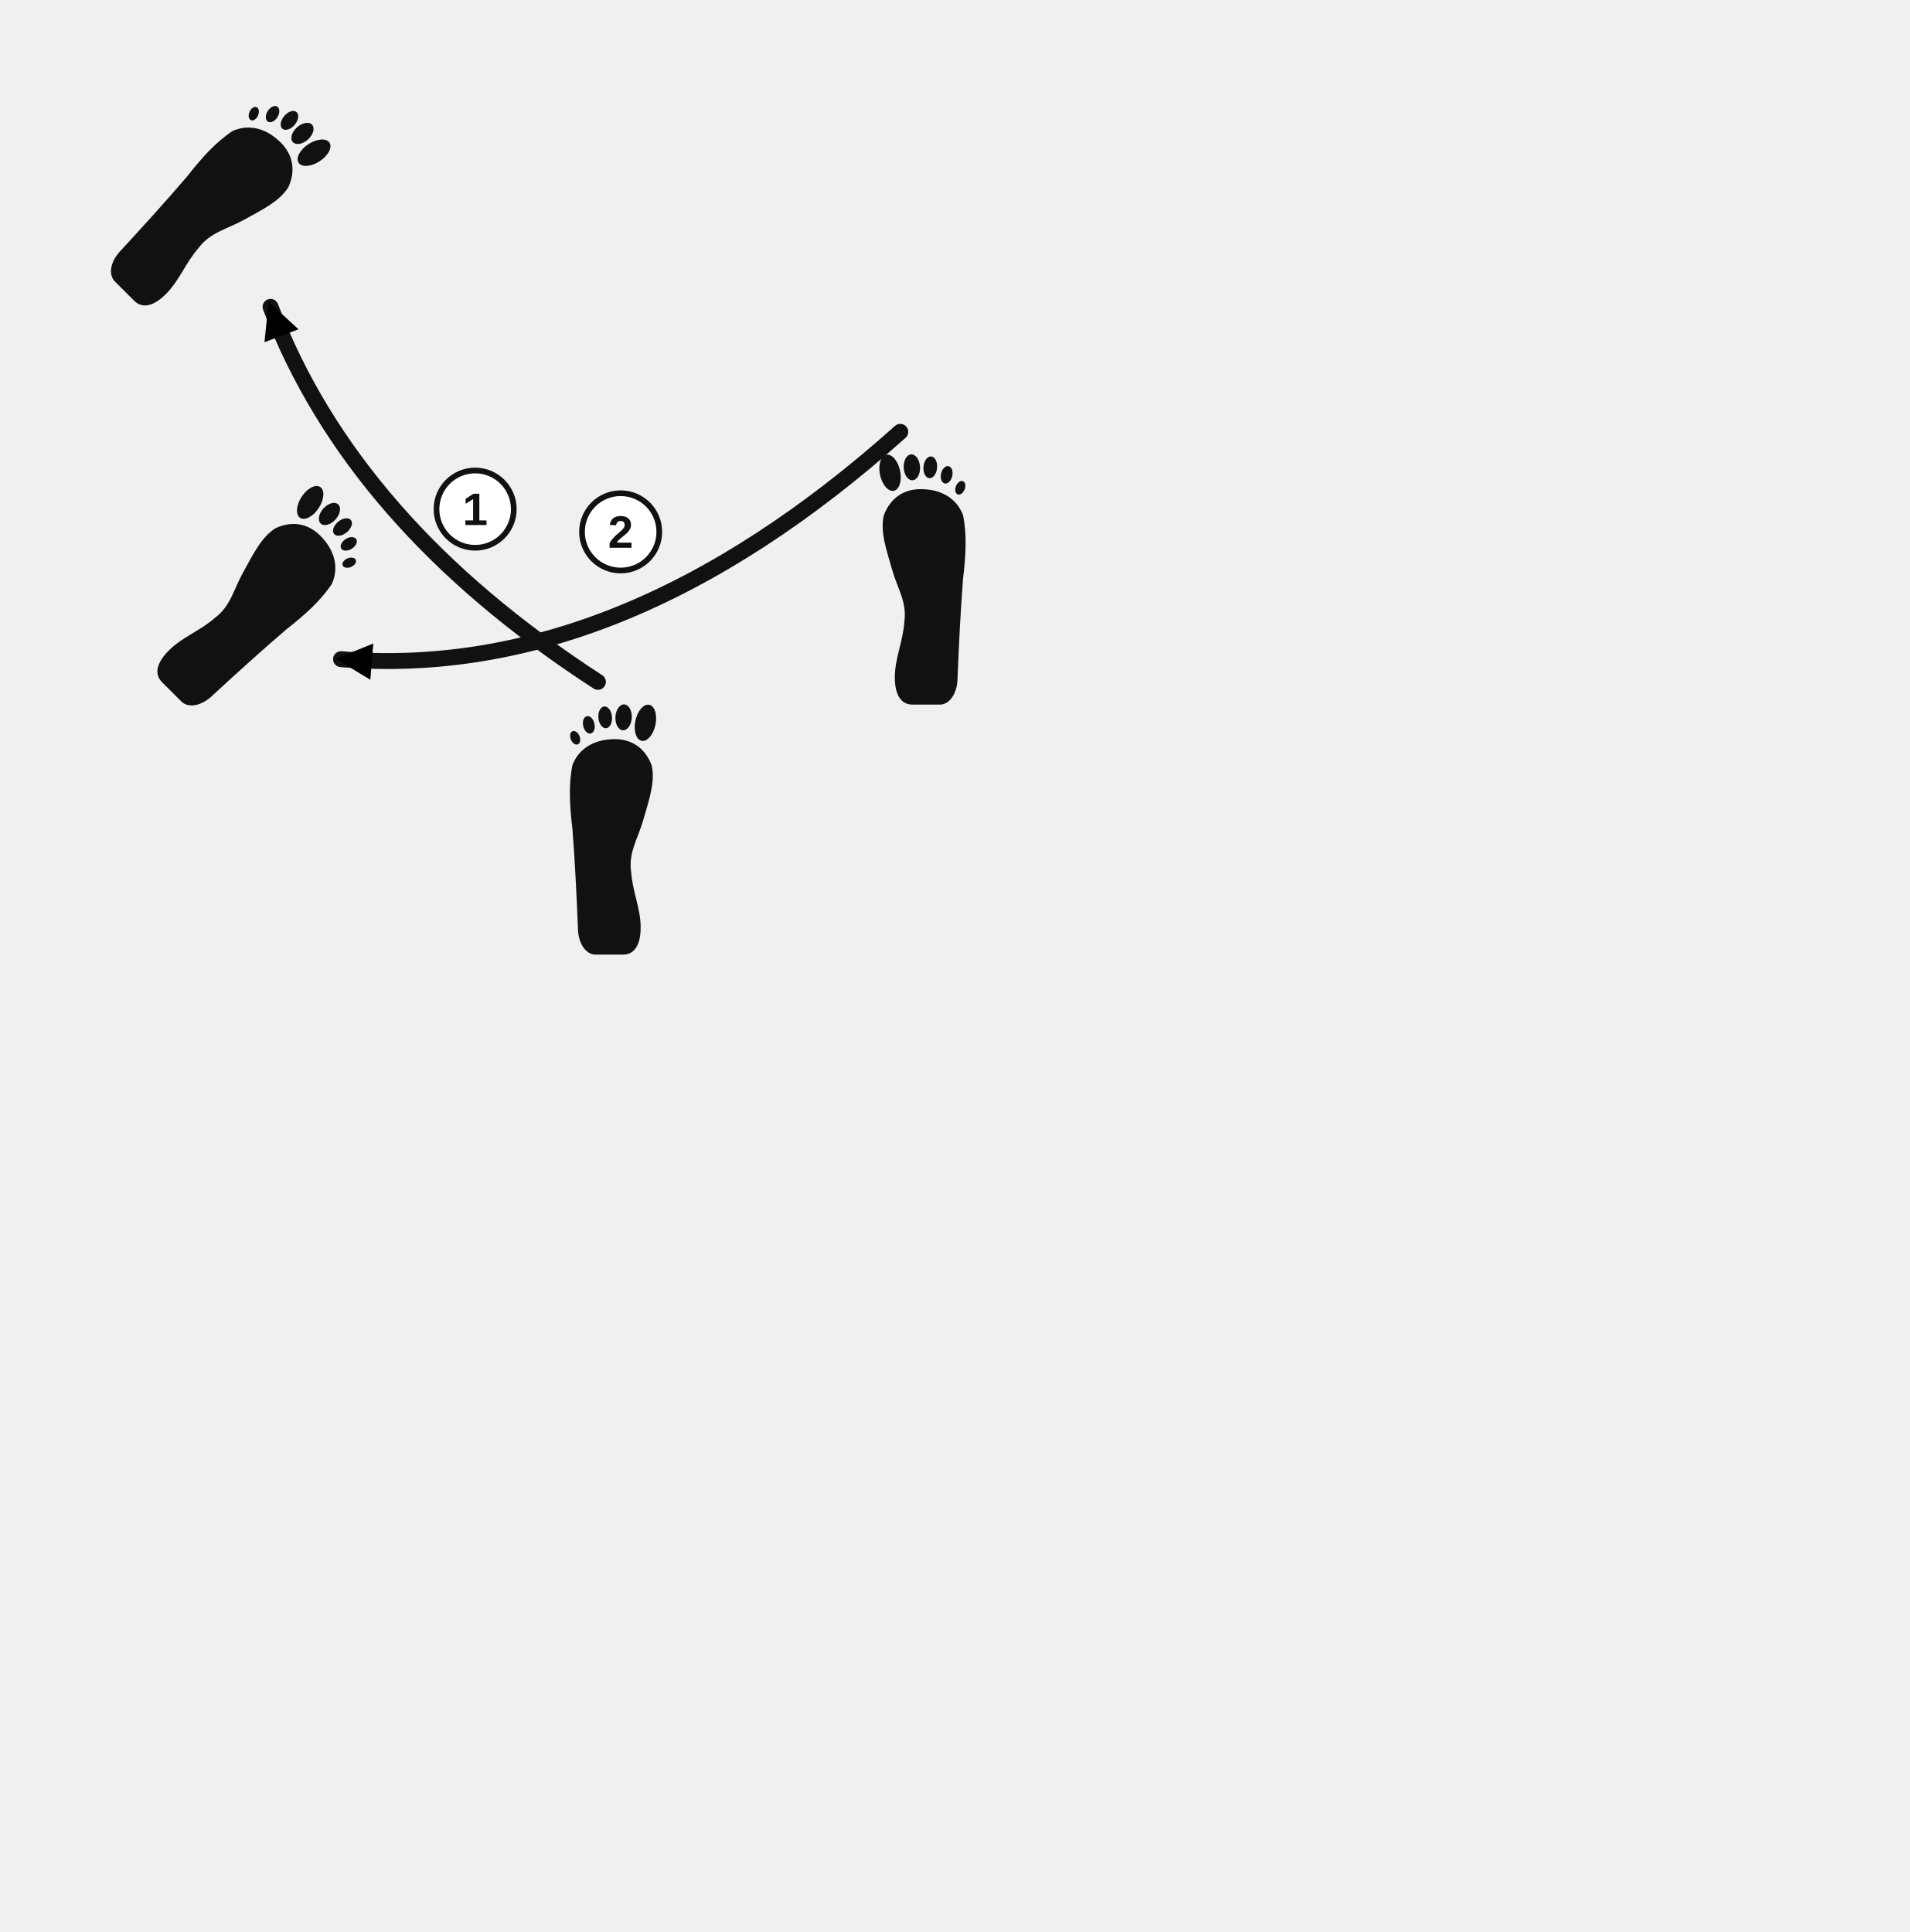
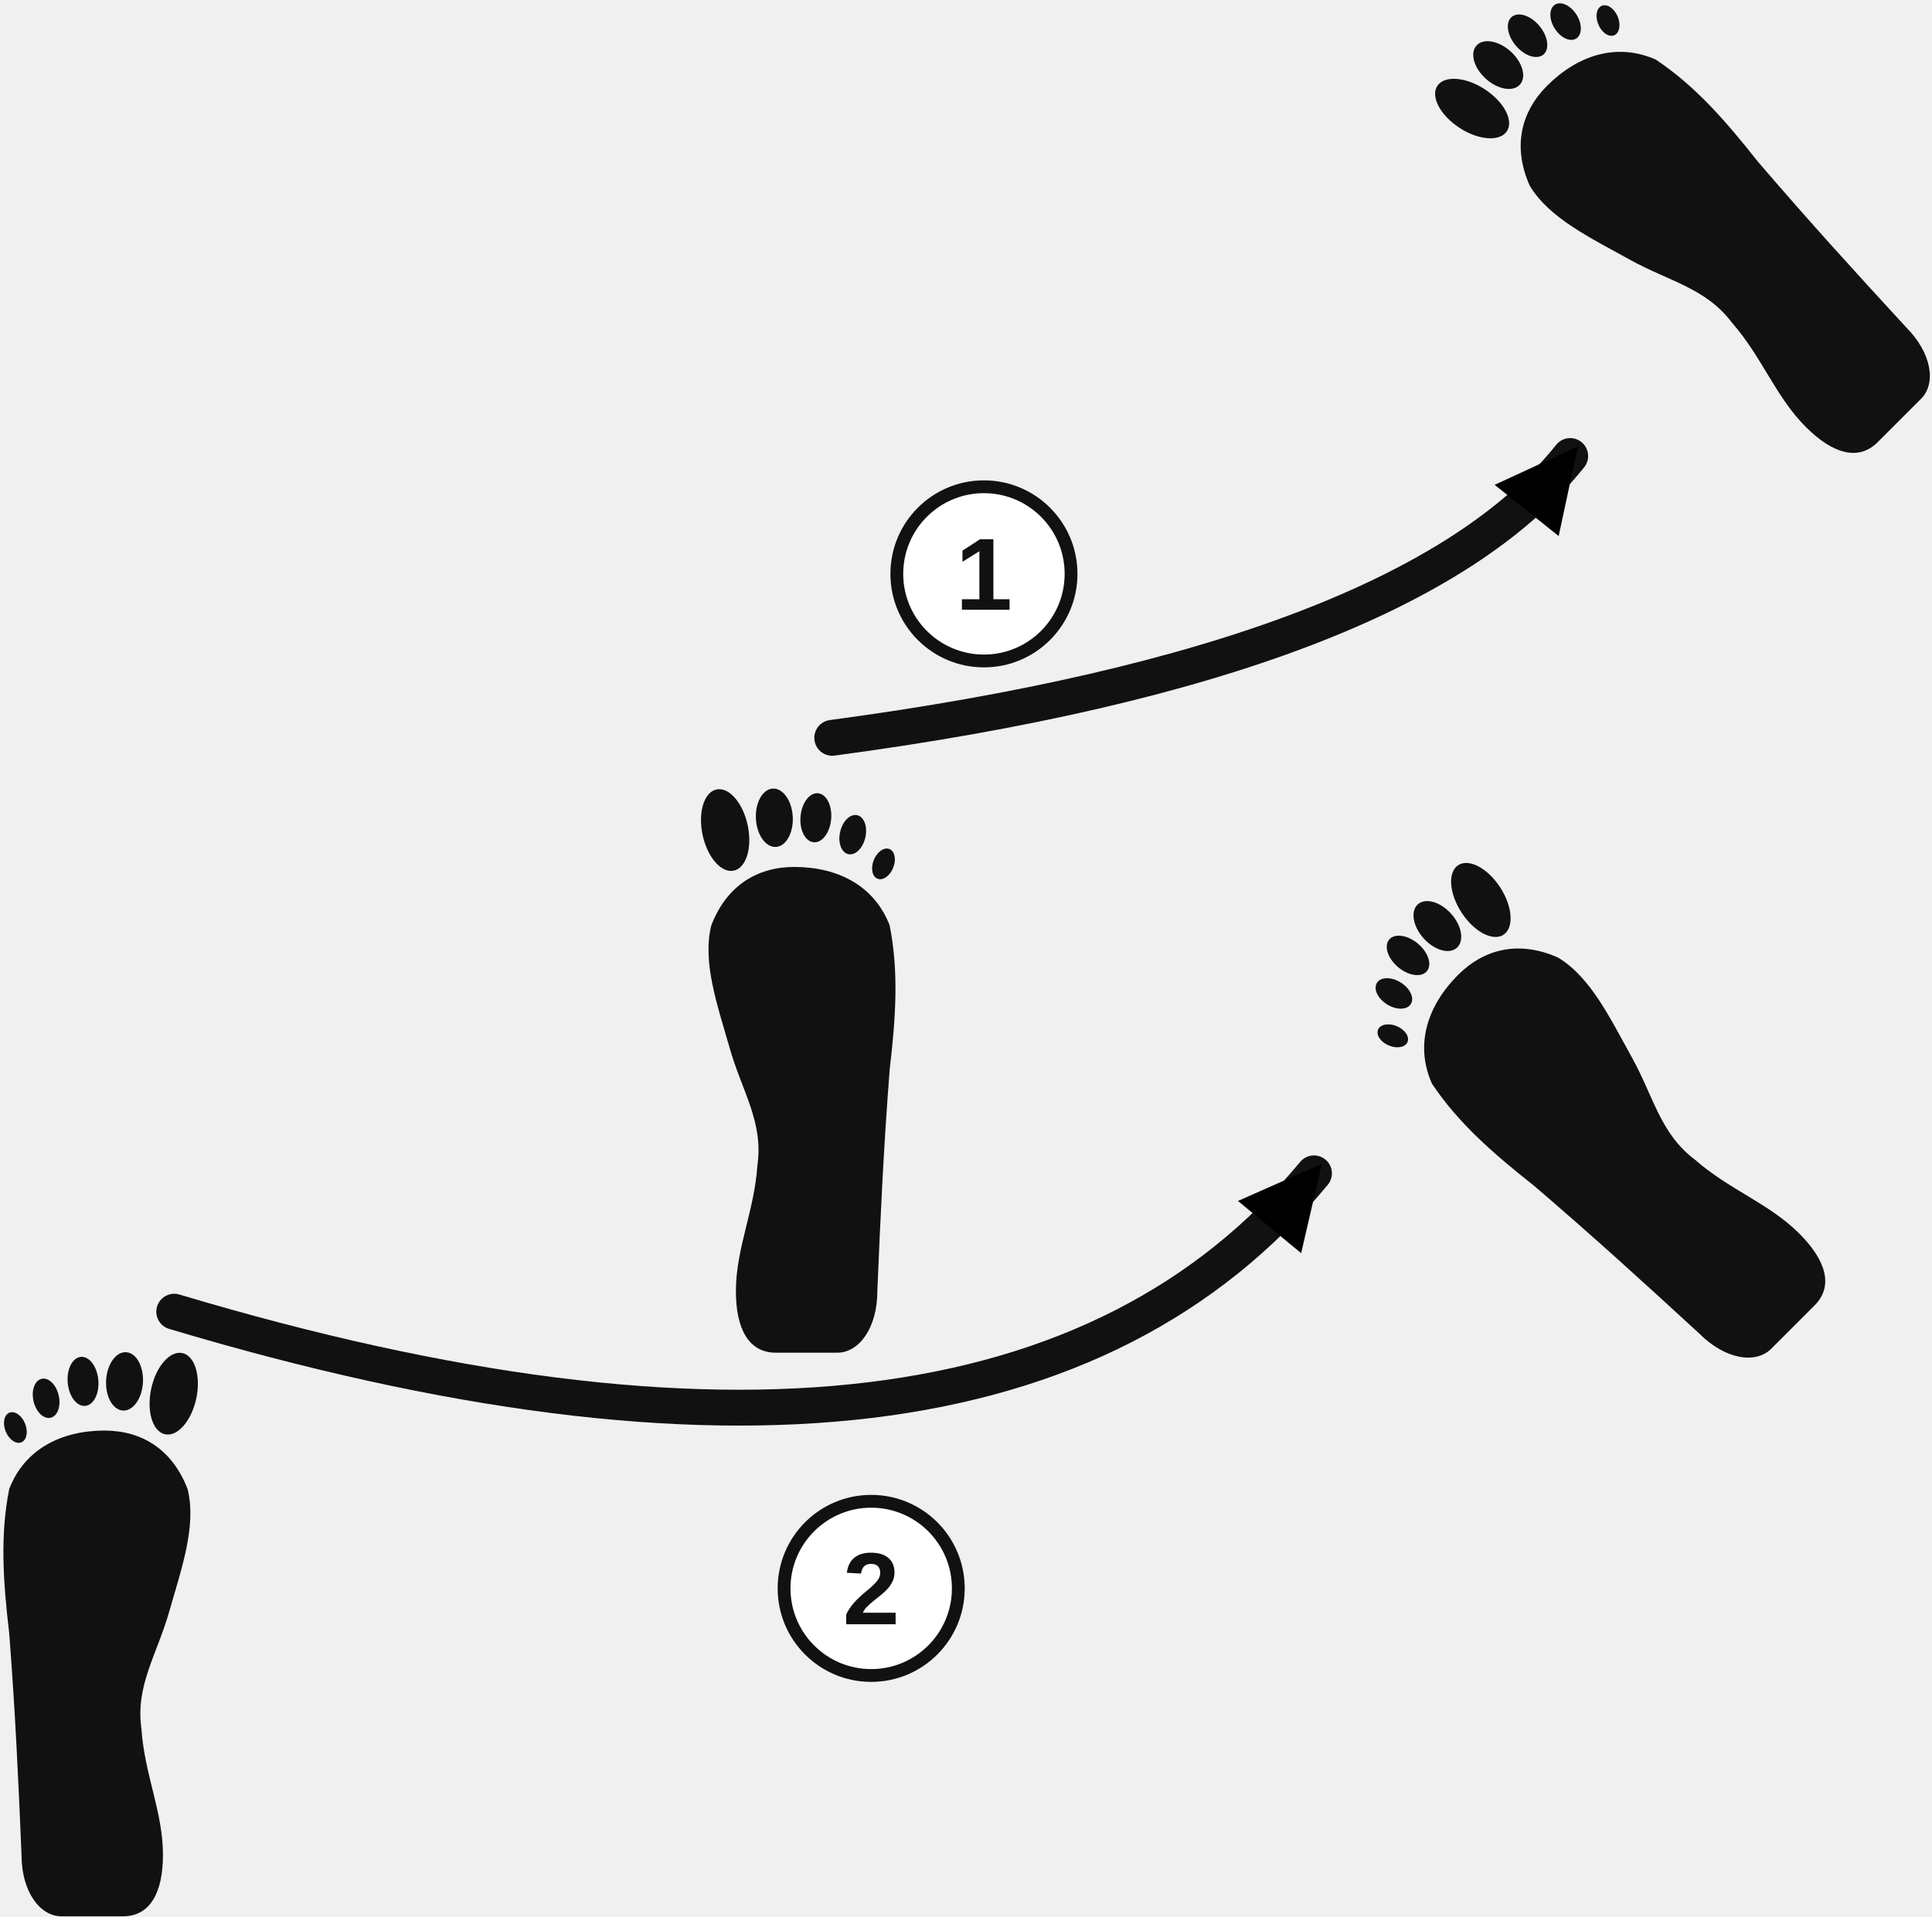
- <svg xmlns="http://www.w3.org/2000/svg" viewBox="0 0 840 850" role="img" aria-label="Hiraki-ashi: left foot steps diagonally forward and to the left, pivoting 45 degrees (1), then right foot follows into the new stance (2)">
+ <svg xmlns="http://www.w3.org/2000/svg" viewBox="48 46 377 374" role="img" aria-label="Hiraki-ashi: right foot steps diagonally forward and to the right, pivoting 45 degrees (1), then left foot follows into the new stance (2)">
  <defs>
    <g id="foot-r">
      <path d="M 45 224                C 36 224 32 216 32 204                C 32 190 38 178 39 163                C 41 149 34 139 30 125                C 26 111 21 97 24 85                C 29 72 39 66 51 66                C 65 66 77 72 82 85                C 85 100 84 115 82 132                C 80 158 79 180 78 204                C 78 216 72 224 65 224                Z" />
      <ellipse cx="28.5" cy="54" rx="7.5" ry="13.5" transform="rotate(-12 28.5 54)" />
      <ellipse cx="44.5" cy="50" rx="6" ry="9.5" transform="rotate(-3 44.5 50)" />
      <ellipse cx="58" cy="50" rx="5" ry="8" transform="rotate(5 58 50)" />
      <ellipse cx="70" cy="55.5" rx="4.2" ry="6.5" transform="rotate(13 70 55.5)" />
      <ellipse cx="80" cy="65" rx="3.4" ry="5.2" transform="rotate(22 80 65)" />
    </g>
    <g id="foot-l">
      <use href="#foot-r" transform="translate(100 0) scale(-1 1)" />
    </g>
    <marker id="ah" viewBox="0 0 10 10" refX="8.5" refY="5" markerWidth="16" markerHeight="16" orient="auto" markerUnits="userSpaceOnUse">
      <path d="M 0 0 L 10 5 L 0 10 Z" />
    </marker>
  </defs>
-   <use href="#foot-r" fill="#111111" transform="translate(374.4 175.6) scale(0.6)" />
-   <use href="#foot-l" fill="#111111" transform="translate(241 285.6) scale(0.6)" />
-   <use href="#foot-l" fill="#111111" transform="translate(85.44 20.04) scale(0.6) rotate(45 50 86)" />
-   <use href="#foot-r" fill="#111111" transform="translate(101.98 192.14) scale(0.6) rotate(45 50 86)" />
+   <use href="#foot-r" fill="#111111" transform="translate(172.4 175.6) scale(0.6)" />
+   <use href="#foot-l" fill="#111111" transform="translate(39 285.6) scale(0.6)" />
+   <use href="#foot-r" fill="#111111" transform="translate(327.96 20.04) scale(0.6) rotate(-45 50 86)" />
+   <use href="#foot-l" fill="#111111" transform="translate(311.42 192.74) scale(0.6) rotate(-45 50 86)" />
  <g stroke="#111111" stroke-width="7" stroke-linecap="round" fill="none">
-     <path d="M 263 300 Q 155 230 119 135" marker-end="url(#ah)" />
-     <path d="M 396 190 Q 273 300 150 290" marker-end="url(#ah)" />
+     <path d="M 210.4 190 Q 322.4 175 354.4 135" marker-end="url(#ah)" />
+     <path d="M 82 302 Q 242.4 350 304.4 275" marker-end="url(#ah)" />
  </g>
  <g font-family="Arial, Helvetica, sans-serif" font-size="20" font-weight="bold" text-anchor="middle">
-     <circle cx="209" cy="224" r="17" fill="#ffffff" stroke="#111111" stroke-width="2.5" />
-     <text x="209" y="224" dy="0.35em" fill="#111111">1</text>
-     <circle cx="273" cy="234" r="17" fill="#ffffff" stroke="#111111" stroke-width="2.5" />
-     <text x="273" y="234" dy="0.35em" fill="#111111">2</text>
+     <circle cx="240" cy="158" r="17" fill="#ffffff" stroke="#111111" stroke-width="2.5" />
+     <text x="240" y="158" dy="0.35em" fill="#111111">1</text>
+     <circle cx="218" cy="356" r="17" fill="#ffffff" stroke="#111111" stroke-width="2.5" />
+     <text x="218" y="356" dy="0.35em" fill="#111111">2</text>
  </g>
</svg>
